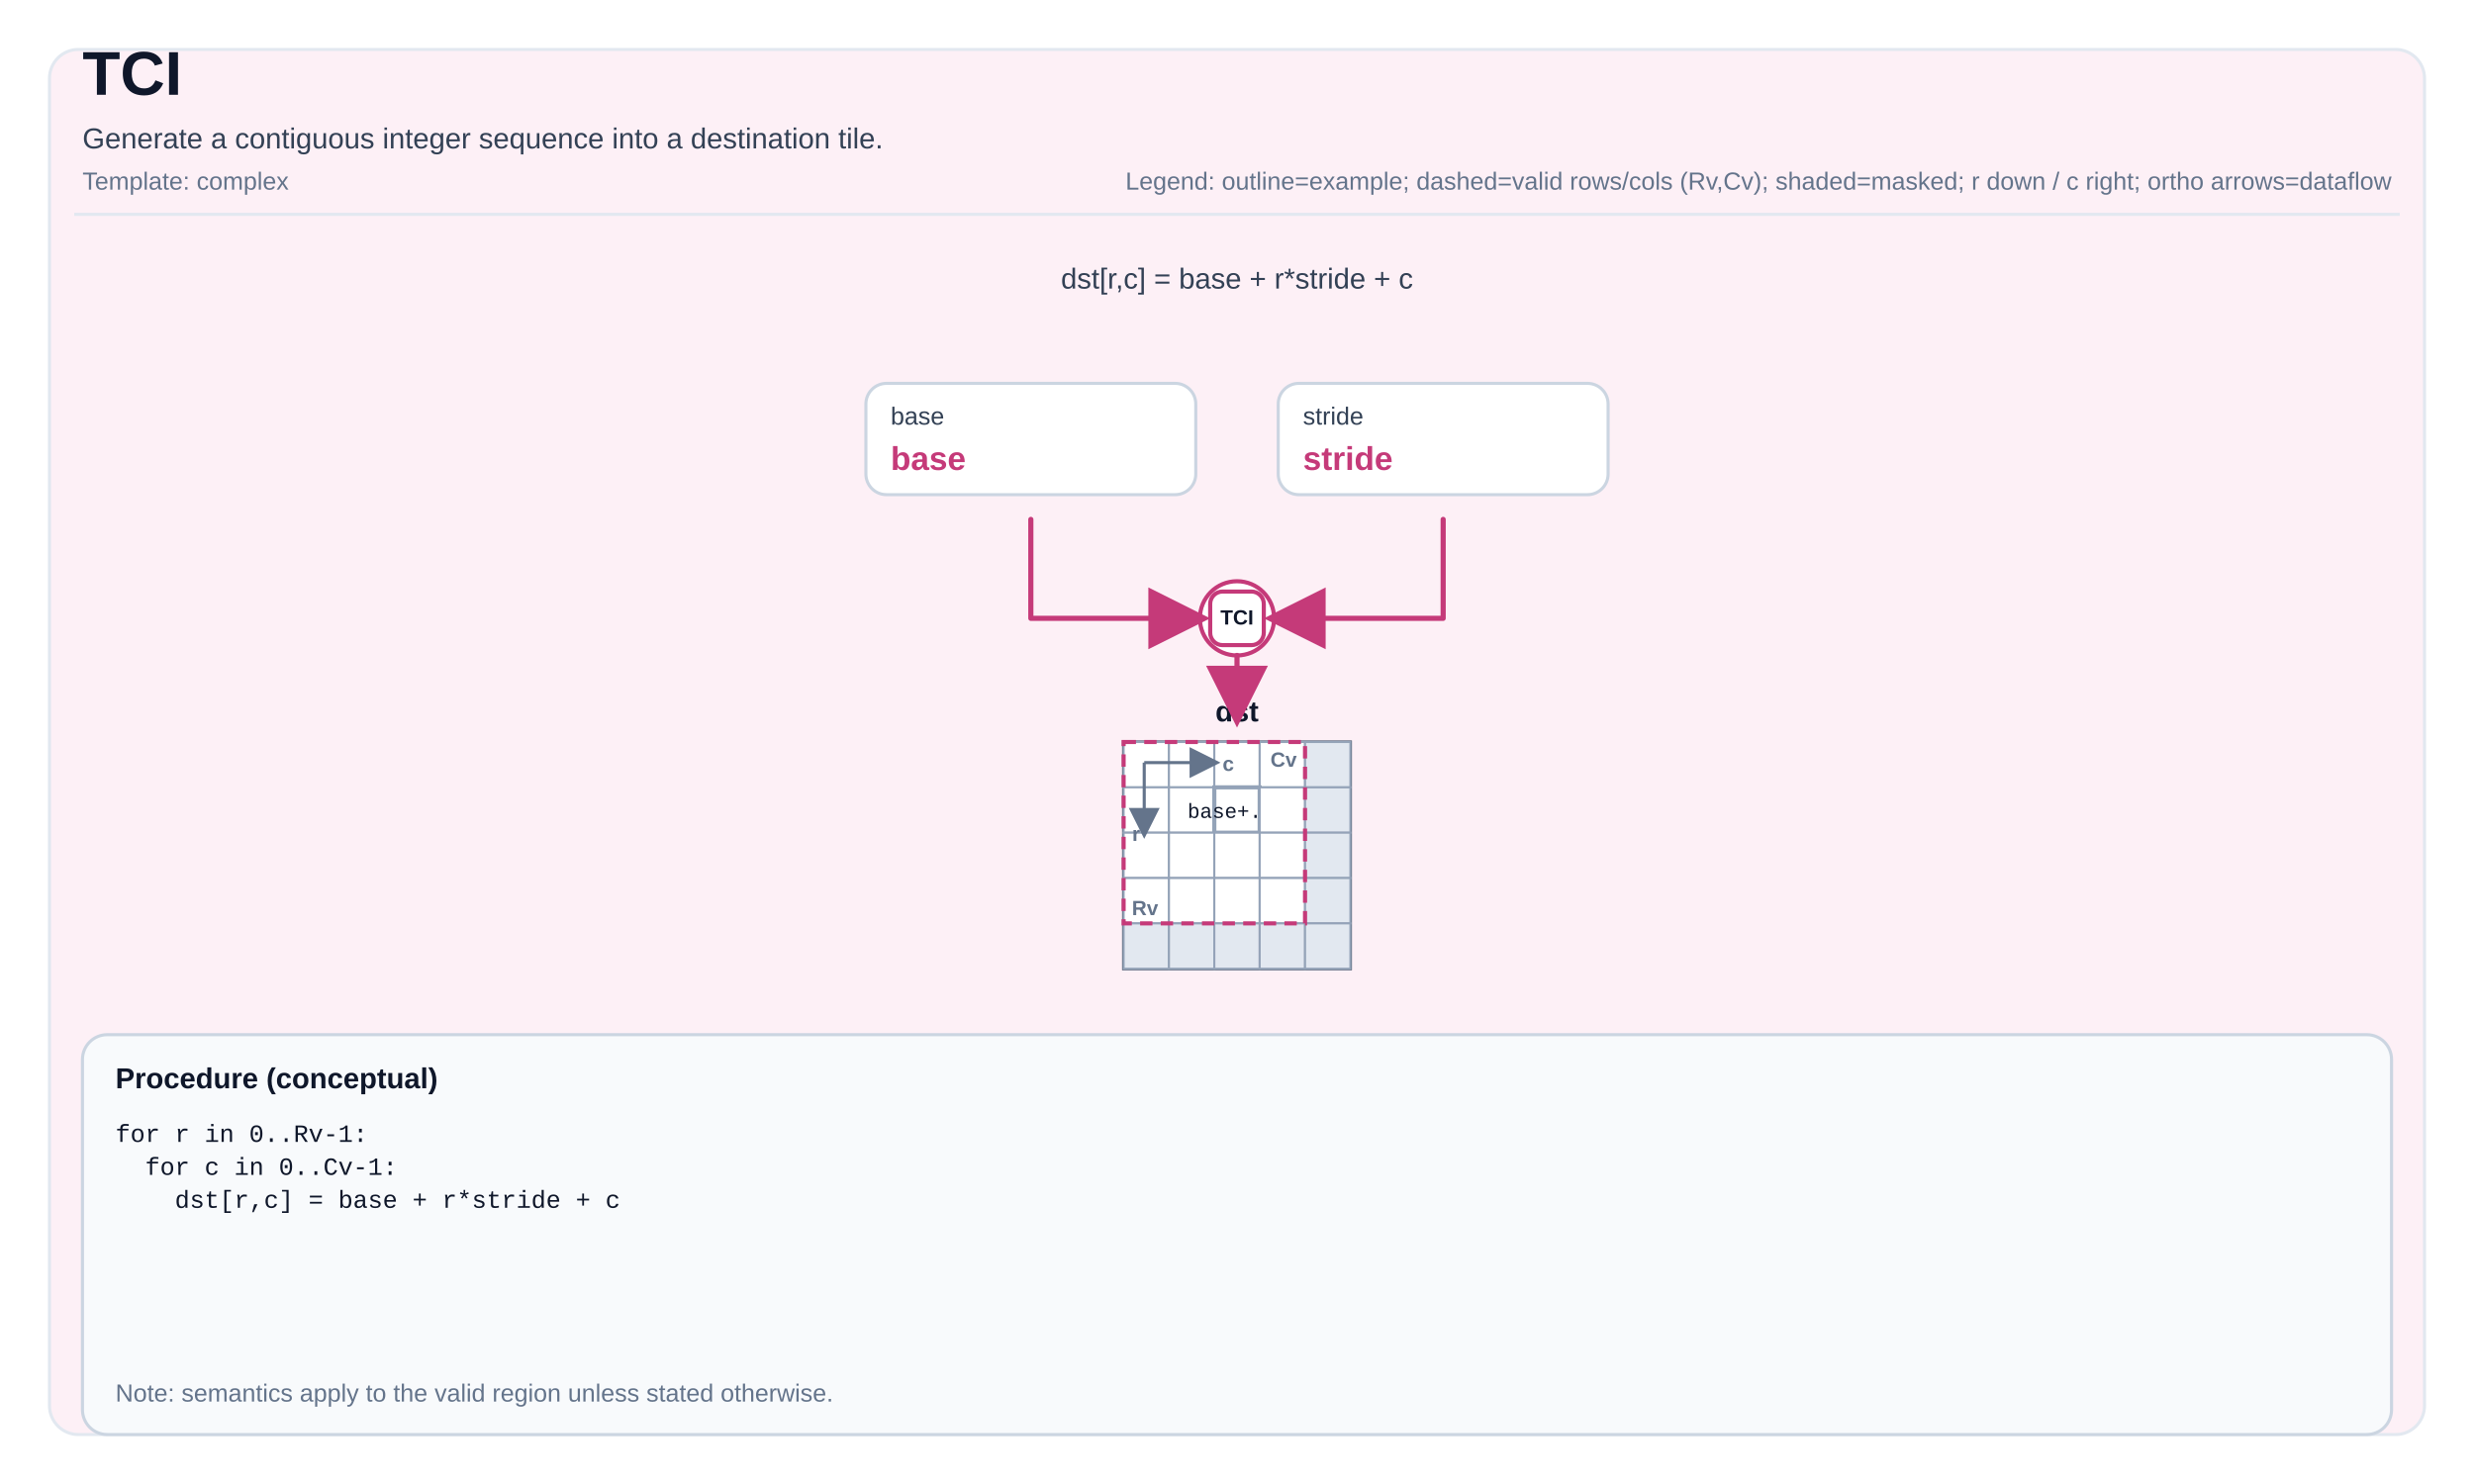
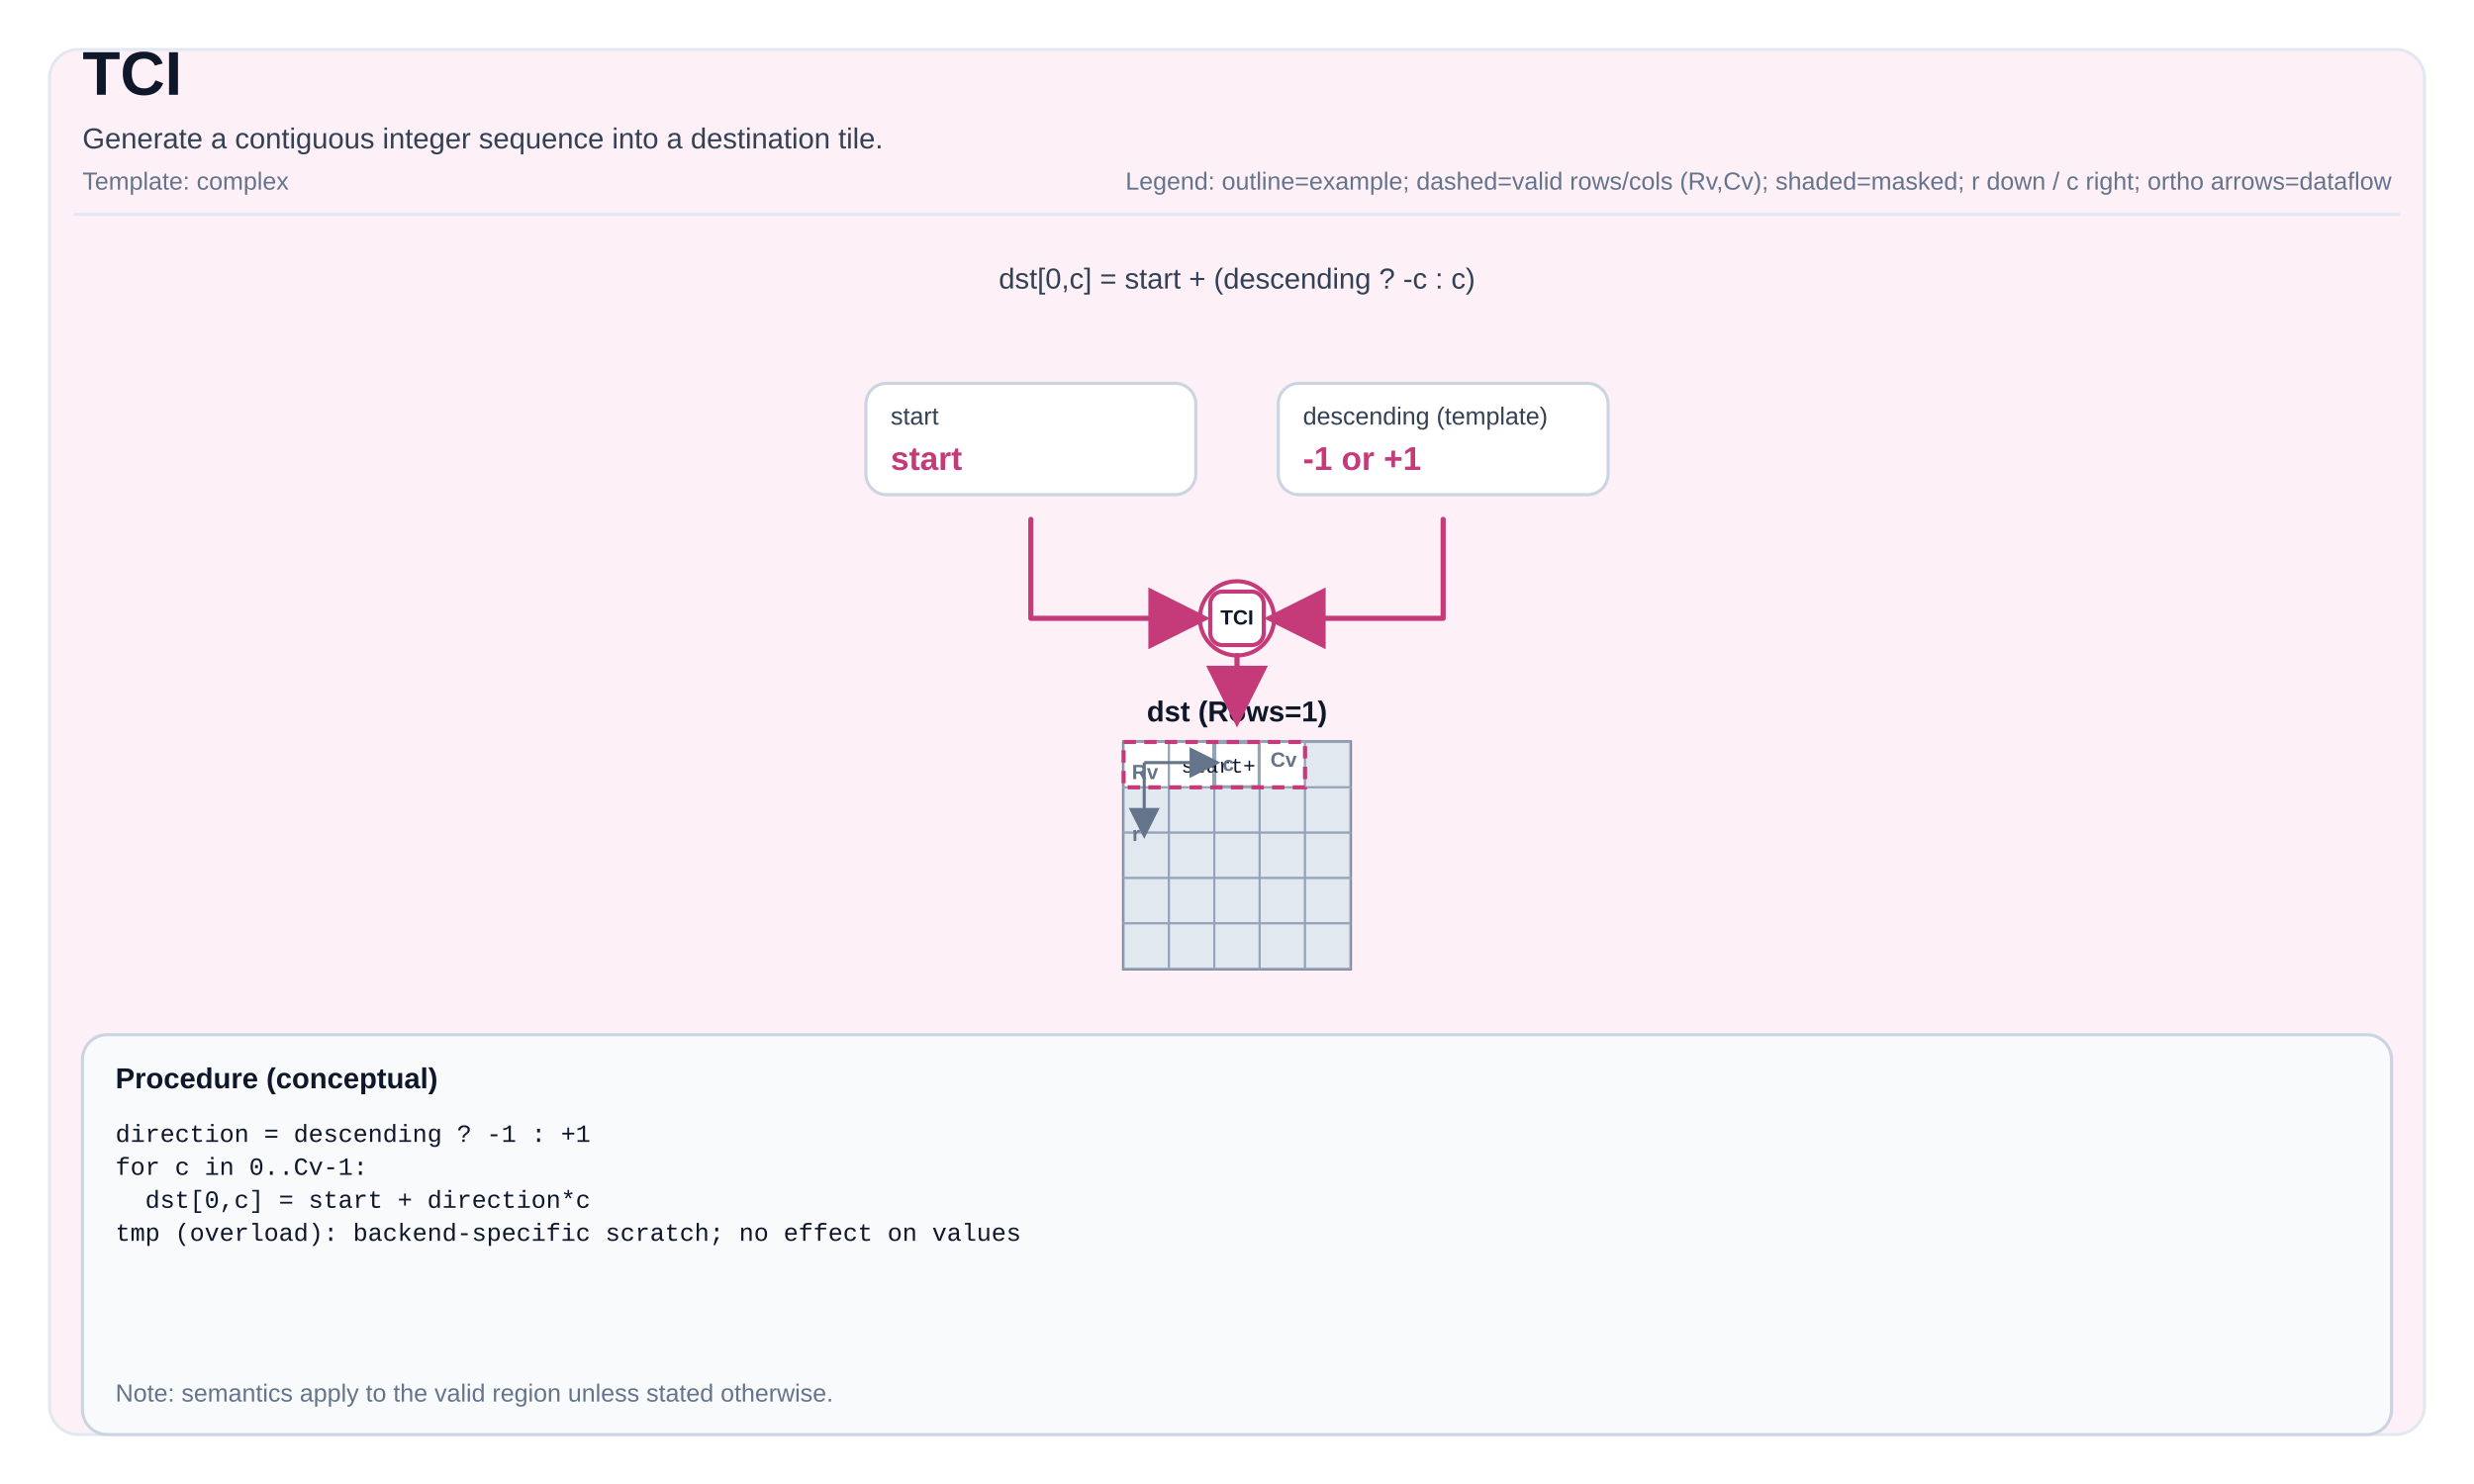
<svg xmlns="http://www.w3.org/2000/svg" width="1200" height="720" viewBox="0 0 1200 720" role="img" aria-label="TCI tile operation diagram">
  <defs>
    <marker id="arrow" markerWidth="12" markerHeight="12" refX="10" refY="6" orient="auto">
      <path d="M0,0 L0,12 L12,6 z" fill="#C53A79" />
    </marker>
    <marker id="axisArrow" markerWidth="10" markerHeight="10" refX="8" refY="5" orient="auto">
      <path d="M0,0 L0,10 L10,5 z" fill="#64748b" />
    </marker>
  </defs>
  <style>
svg { font-family: Arial, Helvetica, sans-serif; }
.title { font-size: 30px; font-weight: 700; fill: #0f172a; }
.subtitle { font-size: 14px; fill: #334155; }
.meta { font-size: 12px; fill: #64748b; }
.frame { fill: white; }
.panel { fill: #FDF0F6; stroke: #e2e8f0; stroke-width: 1.5; rx: 14; }
.tileLabel { font-size: 14px; font-weight: 700; fill: #0f172a; }
.tileBorder { fill: none; stroke: #475569; stroke-width: 1.5; }
.cell { fill: #ffffff; stroke: #94a3b8; stroke-width: 1; }
.cellMasked { fill: #e2e8f0; }
.cellHL { stroke-width: 2; }
.cellText { font-family: ui-monospace, SFMono-Regular, Menlo, Monaco, Consolas, 'Liberation Mono', 'Courier New', monospace; font-size: 10px; fill: #0f172a; }
.arrow { stroke-width: 2.5; fill: none; stroke-linejoin: round; stroke-linecap: round; }
.axisLine { stroke: #64748b; stroke-width: 1.5; fill: none; }
.axisText { font-size: 10px; fill: #64748b; font-weight: 700; }
.opCircle { fill: #ffffff; stroke-width: 2; }
.opRect { fill: #ffffff; stroke-width: 2; }
.opText { font-size: 10px; font-weight: 800; fill: #0f172a; }
.procBox { fill: #f8fafc; stroke: #cbd5e1; stroke-width: 1.5; rx: 12; }
.procTitle { font-size: 14px; font-weight: 700; fill: #0f172a; }
.procText { font-family: ui-monospace, SFMono-Regular, Menlo, Monaco, Consolas, 'Liberation Mono', 'Courier New', monospace; font-size: 12px; fill: #0f172a; }
.smallLabel { font-size: 12px; fill: #334155; }
.scalarBox { fill: #ffffff; stroke: #cbd5e1; stroke-width: 1.5; }
.scalarValue { font-size: 16px; font-weight: 700; }
.validBox { fill: none; stroke-width: 2; stroke-dasharray: 6 4; }
</style>
  <rect x="0" y="0" width="1200" height="720" class="frame" />
  <rect x="24" y="24" width="1152" height="672" class="panel" />
  <text x="40" y="46" class="title">TCI</text>
  <text x="40" y="72" class="subtitle">Generate a contiguous integer sequence into a destination tile.</text>
  <text x="40" y="92" class="meta">Template: complex</text>
  <text x="1160" y="92" class="meta" text-anchor="end">Legend: outline=example; dashed=valid rows/cols (Rv,Cv); shaded=masked; r down / c right; ortho arrows=dataflow</text>
  <line x1="36" y1="104" x2="1164" y2="104" stroke="#e2e8f0" stroke-width="1.5" />
-   <text x="600" y="140" class="subtitle" text-anchor="middle" fill="#C53A79">dst[r,c] = base + r*stride + c</text>
+   <text x="600" y="140" class="subtitle" text-anchor="middle" fill="#C53A79">dst[0,c] = start + (descending ? -c : c)</text>
  <rect x="420" y="186" width="160" height="54" rx="10" class="scalarBox" />
-   <text x="432" y="206" class="smallLabel">base</text>
-   <text x="432" y="228" class="scalarValue" fill="#C53A79">base</text>
+   <text x="432" y="206" class="smallLabel">start</text>
+   <text x="432" y="228" class="scalarValue" fill="#C53A79">start</text>
  <rect x="620" y="186" width="160" height="54" rx="10" class="scalarBox" />
-   <text x="632" y="206" class="smallLabel">stride</text>
-   <text x="632" y="228" class="scalarValue" fill="#C53A79">stride</text>
-   <text x="600" y="350" class="tileLabel" text-anchor="middle">dst</text>
+   <text x="632" y="206" class="smallLabel">descending (template)</text>
+   <text x="632" y="228" class="scalarValue" fill="#C53A79">-1 or +1</text>
+   <text x="600" y="350" class="tileLabel" text-anchor="middle">dst (Rows=1)</text>
  <rect x="545" y="360" width="110" height="110" class="tileBorder" />
  <rect x="545" y="360" width="22" height="22" class="cell" />
  <rect x="567" y="360" width="22" height="22" class="cell" />
-   <rect x="589" y="360" width="22" height="22" class="cell" />
+   <rect x="589" y="360" width="22" height="22" class="cell cellHL" stroke="#C53A79" />
+   <text x="600" y="372" class="cellText" text-anchor="middle" dominant-baseline="middle">start+...</text>
  <rect x="611" y="360" width="22" height="22" class="cell" />
  <rect x="633" y="360" width="22" height="22" class="cell cellMasked" />
-   <rect x="545" y="382" width="22" height="22" class="cell" />
-   <rect x="567" y="382" width="22" height="22" class="cell" />
-   <rect x="589" y="382" width="22" height="22" class="cell cellHL" stroke="#C53A79" />
-   <text x="600" y="394" class="cellText" text-anchor="middle" dominant-baseline="middle">base+...</text>
-   <rect x="611" y="382" width="22" height="22" class="cell" />
+   <rect x="545" y="382" width="22" height="22" class="cell cellMasked" />
+   <rect x="567" y="382" width="22" height="22" class="cell cellMasked" />
+   <rect x="589" y="382" width="22" height="22" class="cell cellMasked" />
+   <rect x="611" y="382" width="22" height="22" class="cell cellMasked" />
  <rect x="633" y="382" width="22" height="22" class="cell cellMasked" />
-   <rect x="545" y="404" width="22" height="22" class="cell" />
-   <rect x="567" y="404" width="22" height="22" class="cell" />
-   <rect x="589" y="404" width="22" height="22" class="cell" />
-   <rect x="611" y="404" width="22" height="22" class="cell" />
+   <rect x="545" y="404" width="22" height="22" class="cell cellMasked" />
+   <rect x="567" y="404" width="22" height="22" class="cell cellMasked" />
+   <rect x="589" y="404" width="22" height="22" class="cell cellMasked" />
+   <rect x="611" y="404" width="22" height="22" class="cell cellMasked" />
  <rect x="633" y="404" width="22" height="22" class="cell cellMasked" />
-   <rect x="545" y="426" width="22" height="22" class="cell" />
-   <rect x="567" y="426" width="22" height="22" class="cell" />
-   <rect x="589" y="426" width="22" height="22" class="cell" />
-   <rect x="611" y="426" width="22" height="22" class="cell" />
+   <rect x="545" y="426" width="22" height="22" class="cell cellMasked" />
+   <rect x="567" y="426" width="22" height="22" class="cell cellMasked" />
+   <rect x="589" y="426" width="22" height="22" class="cell cellMasked" />
+   <rect x="611" y="426" width="22" height="22" class="cell cellMasked" />
  <rect x="633" y="426" width="22" height="22" class="cell cellMasked" />
  <rect x="545" y="448" width="22" height="22" class="cell cellMasked" />
  <rect x="567" y="448" width="22" height="22" class="cell cellMasked" />
  <rect x="589" y="448" width="22" height="22" class="cell cellMasked" />
  <rect x="611" y="448" width="22" height="22" class="cell cellMasked" />
  <rect x="633" y="448" width="22" height="22" class="cell cellMasked" />
-   <rect x="545" y="360" width="88" height="88" class="validBox" stroke="#C53A79" />
-   <text x="549" y="444" class="axisText">Rv</text>
+   <rect x="545" y="360" width="88" height="22" class="validBox" stroke="#C53A79" />
+   <text x="549" y="378" class="axisText">Rv</text>
  <text x="629" y="372" class="axisText" text-anchor="end">Cv</text>
  <path d="M 555 370 L 589 370" class="axisLine" marker-end="url(#axisArrow)" />
  <path d="M 555 370 L 555 404" class="axisLine" marker-end="url(#axisArrow)" />
  <text x="593" y="374" class="axisText">c</text>
  <text x="553" y="408" class="axisText" text-anchor="end">r</text>
  <circle cx="600" cy="300" r="18" class="opCircle" stroke="#C53A79" />
  <rect x="587" y="287" width="26" height="26" rx="6" class="opRect" stroke="#C53A79" />
  <text x="600" y="303.0" class="opText" text-anchor="middle" font-size="10px">TCI</text>
  <path d="M 500 252 L 500 300 L 582 300 L 582 300" class="arrow" stroke="#C53A79" marker-end="url(#arrow)" />
  <path d="M 700 252 L 700 300 L 618 300 L 618 300" class="arrow" stroke="#C53A79" marker-end="url(#arrow)" />
  <path d="M 600 318 L 600 333 L 600 333 L 600 348" class="arrow" stroke="#C53A79" marker-end="url(#arrow)" />
  <rect x="40" y="502" width="1120" height="194" class="procBox" />
  <text x="56" y="528" class="procTitle">Procedure (conceptual)</text>
  <text x="56" y="554" class="procText" xml:space="preserve">
-     <tspan x="56" dy="0">for r in 0..Rv-1:</tspan>
-     <tspan x="56" dy="16">  for c in 0..Cv-1:</tspan>
-     <tspan x="56" dy="16">    dst[r,c] = base + r*stride + c</tspan>
+     <tspan x="56" dy="0">direction = descending ? -1 : +1</tspan>
+     <tspan x="56" dy="16">for c in 0..Cv-1:</tspan>
+     <tspan x="56" dy="16">  dst[0,c] = start + direction*c</tspan>
+     <tspan x="56" dy="16">tmp (overload): backend-specific scratch; no effect on values</tspan>
  </text>
  <text x="56" y="680" class="meta">Note: semantics apply to the valid region unless stated otherwise.</text>
</svg>
